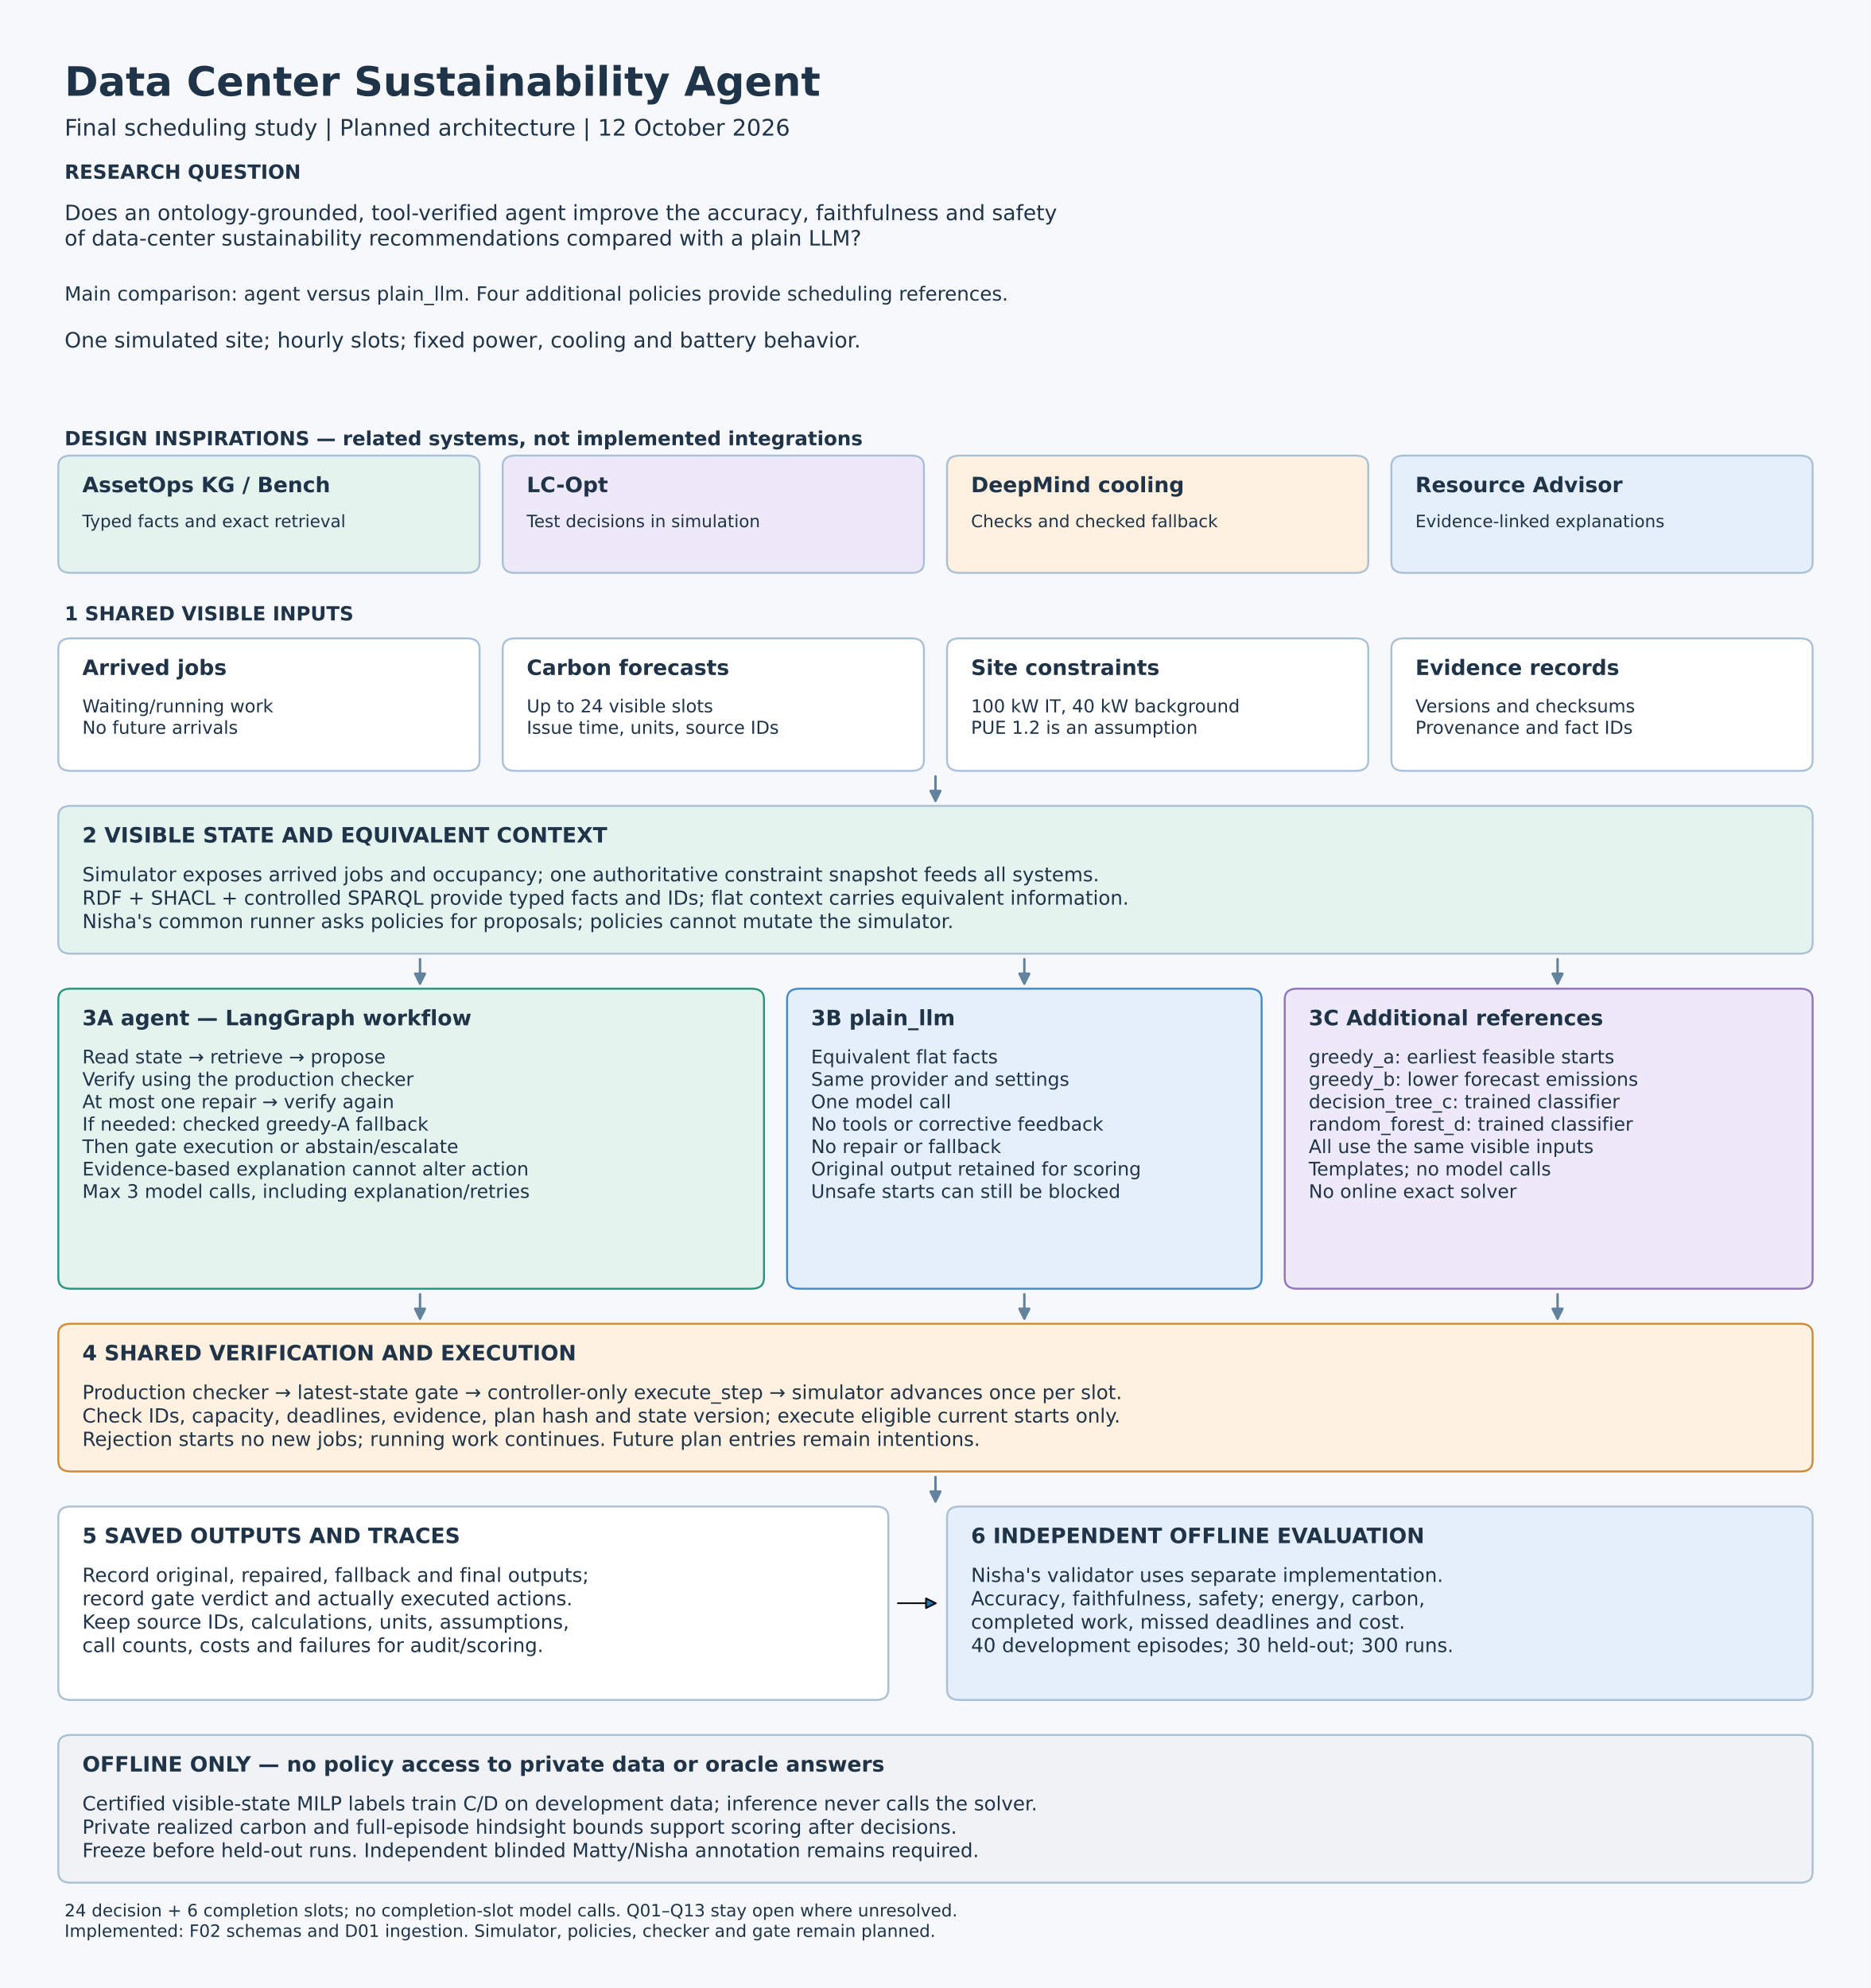
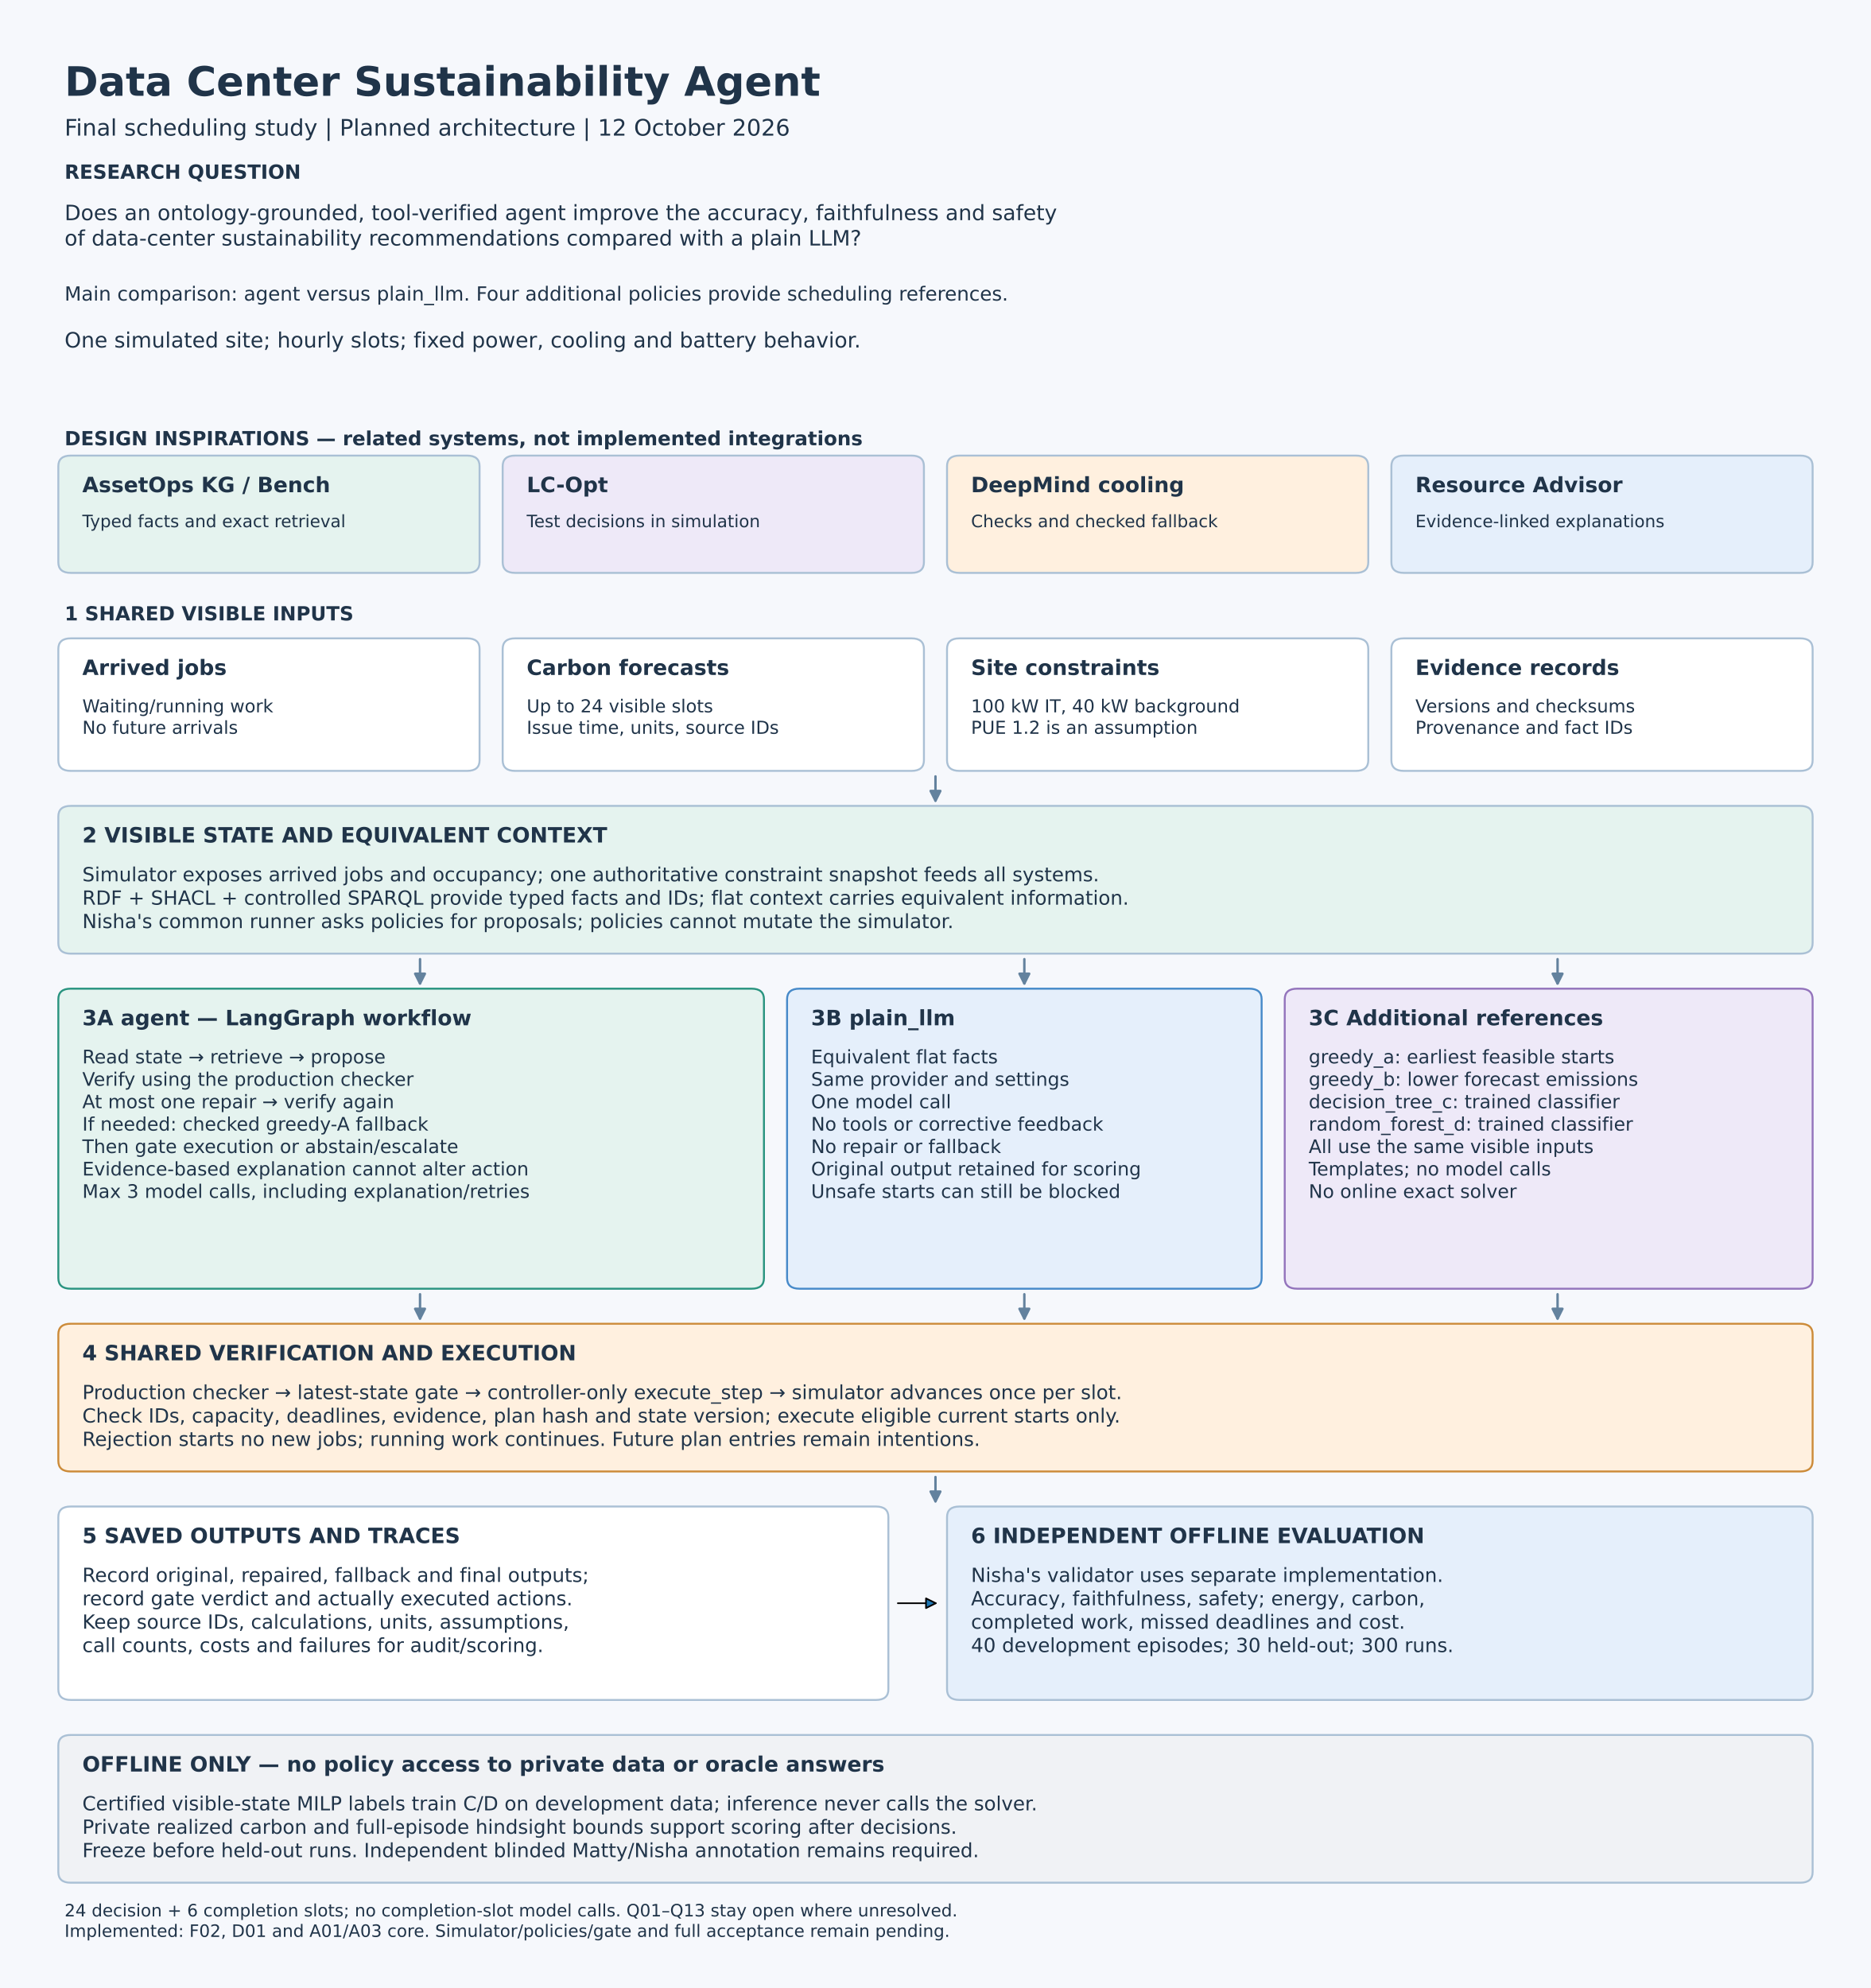
<svg xmlns="http://www.w3.org/2000/svg" width="1152pt" height="1224pt" viewBox="0 0 1152 1224" version="1.1">
  <defs>
    <style type="text/css">*{stroke-linejoin: round; stroke-linecap: butt}</style>
  </defs>
  <g id="figure_1">
    <g id="patch_1">
      <path d="M 0 1224 L 1152 1224 L 1152 0 L 0 0 z " style="fill: #f6f8fc" />
    </g>
    <g id="axes_1">
      <g id="patch_2">
        <path d="M 43.574 352.714 L 287.626 352.714 Q 295.286 352.714 295.286 346.15 L 295.286 287.072 Q 295.286 280.508 287.626 280.508 L 43.574 280.508 Q 35.914 280.508 35.914 287.072 L 35.914 346.15 Q 35.914 352.714 43.574 352.714 z " clip-path="url(#p616b628342)" style="fill: #e5f3ef; stroke: #aac0d5; stroke-width: 1.2; stroke-linejoin: miter" />
      </g>
      <g id="patch_3">
        <path d="M 317.174 352.714 L 561.226 352.714 Q 568.886 352.714 568.886 346.15 L 568.886 287.072 Q 568.886 280.508 561.226 280.508 L 317.174 280.508 Q 309.514 280.508 309.514 287.072 L 309.514 346.15 Q 309.514 352.714 317.174 352.714 z " clip-path="url(#p616b628342)" style="fill: #eee9f8; stroke: #aac0d5; stroke-width: 1.2; stroke-linejoin: miter" />
      </g>
      <g id="patch_4">
        <path d="M 590.774 352.714 L 834.826 352.714 Q 842.486 352.714 842.486 346.15 L 842.486 287.072 Q 842.486 280.508 834.826 280.508 L 590.774 280.508 Q 583.114 280.508 583.114 287.072 L 583.114 346.15 Q 583.114 352.714 590.774 352.714 z " clip-path="url(#p616b628342)" style="fill: #fff0df; stroke: #aac0d5; stroke-width: 1.2; stroke-linejoin: miter" />
      </g>
      <g id="patch_5">
        <path d="M 864.374 352.714 L 1108.426 352.714 Q 1116.086 352.714 1116.086 346.15 L 1116.086 287.072 Q 1116.086 280.508 1108.426 280.508 L 864.374 280.508 Q 856.714 280.508 856.714 287.072 L 856.714 346.15 Q 856.714 352.714 864.374 352.714 z " clip-path="url(#p616b628342)" style="fill: #e5effb; stroke: #aac0d5; stroke-width: 1.2; stroke-linejoin: miter" />
      </g>
      <g id="patch_6">
        <path d="M 43.574 474.621 L 287.626 474.621 Q 295.286 474.621 295.286 468.057 L 295.286 399.601 Q 295.286 393.037 287.626 393.037 L 43.574 393.037 Q 35.914 393.037 35.914 399.601 L 35.914 468.057 Q 35.914 474.621 43.574 474.621 z " clip-path="url(#p616b628342)" style="fill: #ffffff; stroke: #aac0d5; stroke-width: 1.2; stroke-linejoin: miter" />
      </g>
      <g id="patch_7">
        <path d="M 317.174 474.621 L 561.226 474.621 Q 568.886 474.621 568.886 468.057 L 568.886 399.601 Q 568.886 393.037 561.226 393.037 L 317.174 393.037 Q 309.514 393.037 309.514 399.601 L 309.514 468.057 Q 309.514 474.621 317.174 474.621 z " clip-path="url(#p616b628342)" style="fill: #ffffff; stroke: #aac0d5; stroke-width: 1.2; stroke-linejoin: miter" />
      </g>
      <g id="patch_8">
        <path d="M 590.774 474.621 L 834.826 474.621 Q 842.486 474.621 842.486 468.057 L 842.486 399.601 Q 842.486 393.037 834.826 393.037 L 590.774 393.037 Q 583.114 393.037 583.114 399.601 L 583.114 468.057 Q 583.114 474.621 590.774 474.621 z " clip-path="url(#p616b628342)" style="fill: #ffffff; stroke: #aac0d5; stroke-width: 1.2; stroke-linejoin: miter" />
      </g>
      <g id="patch_9">
        <path d="M 864.374 474.621 L 1108.426 474.621 Q 1116.086 474.621 1116.086 468.057 L 1116.086 399.601 Q 1116.086 393.037 1108.426 393.037 L 864.374 393.037 Q 856.714 393.037 856.714 399.601 L 856.714 468.057 Q 856.714 474.621 864.374 474.621 z " clip-path="url(#p616b628342)" style="fill: #ffffff; stroke: #aac0d5; stroke-width: 1.2; stroke-linejoin: miter" />
      </g>
      <g id="patch_10">
        <path d="M 576 478.03 Q 576 486.345 576 492.984 " clip-path="url(#p616b628342)" style="fill: none; stroke: #63829e; stroke-width: 1.5; stroke-linecap: round" />
        <path d="M 579 486.984 L 576 492.984 L 573 486.984 z " clip-path="url(#p616b628342)" style="fill: #63829e; stroke: #63829e; stroke-width: 1.5; stroke-linecap: round" />
      </g>
      <g id="patch_11">
        <path d="M 43.574 587.15 L 1108.426 587.15 Q 1116.086 587.15 1116.086 580.586 L 1116.086 502.753 Q 1116.086 496.189 1108.426 496.189 L 43.574 496.189 Q 35.914 496.189 35.914 502.753 L 35.914 580.586 Q 35.914 587.15 43.574 587.15 z " clip-path="url(#p616b628342)" style="fill: #e5f3ef; stroke: #aac0d5; stroke-width: 1.2; stroke-linejoin: miter" />
      </g>
      <g id="patch_12">
        <path d="M 258.624 590.559 Q 258.624 598.874 258.624 605.513 " clip-path="url(#p616b628342)" style="fill: none; stroke: #63829e; stroke-width: 1.5; stroke-linecap: round" />
        <path d="M 261.624 599.513 L 258.624 605.513 L 255.624 599.513 z " clip-path="url(#p616b628342)" style="fill: #63829e; stroke: #63829e; stroke-width: 1.5; stroke-linecap: round" />
      </g>
      <g id="patch_13">
        <path d="M 630.72 590.559 Q 630.72 598.874 630.72 605.513 " clip-path="url(#p616b628342)" style="fill: none; stroke: #63829e; stroke-width: 1.5; stroke-linecap: round" />
        <path d="M 633.72 599.513 L 630.72 605.513 L 627.72 599.513 z " clip-path="url(#p616b628342)" style="fill: #63829e; stroke: #63829e; stroke-width: 1.5; stroke-linecap: round" />
      </g>
      <g id="patch_14">
        <path d="M 959.04 590.559 Q 959.04 598.874 959.04 605.513 " clip-path="url(#p616b628342)" style="fill: none; stroke: #63829e; stroke-width: 1.5; stroke-linecap: round" />
        <path d="M 962.04 599.513 L 959.04 605.513 L 956.04 599.513 z " clip-path="url(#p616b628342)" style="fill: #63829e; stroke: #63829e; stroke-width: 1.5; stroke-linecap: round" />
      </g>
      <g id="patch_15">
        <path d="M 43.574 793.453 L 462.73 793.453 Q 470.39 793.453 470.39 786.889 L 470.39 615.282 Q 470.39 608.718 462.73 608.718 L 43.574 608.718 Q 35.914 608.718 35.914 615.282 L 35.914 786.889 Q 35.914 793.453 43.574 793.453 z " clip-path="url(#p616b628342)" style="fill: #e5f3ef; stroke: #2a9480; stroke-width: 1.2; stroke-linejoin: miter" />
      </g>
      <g id="patch_16">
        <path d="M 492.278 793.453 L 769.162 793.453 Q 776.822 793.453 776.822 786.889 L 776.822 615.282 Q 776.822 608.718 769.162 608.718 L 492.278 608.718 Q 484.618 608.718 484.618 615.282 L 484.618 786.889 Q 484.618 793.453 492.278 793.453 z " clip-path="url(#p616b628342)" style="fill: #e5effb; stroke: #478ac9; stroke-width: 1.2; stroke-linejoin: miter" />
      </g>
      <g id="patch_17">
        <path d="M 798.71 793.453 L 1108.426 793.453 Q 1116.086 793.453 1116.086 786.889 L 1116.086 615.282 Q 1116.086 608.718 1108.426 608.718 L 798.71 608.718 Q 791.05 608.718 791.05 615.282 L 791.05 786.889 Q 791.05 793.453 798.71 793.453 z " clip-path="url(#p616b628342)" style="fill: #eee9f8; stroke: #9374bc; stroke-width: 1.2; stroke-linejoin: miter" />
      </g>
      <g id="patch_18">
        <path d="M 258.624 796.862 Q 258.624 805.178 258.624 811.816 " clip-path="url(#p616b628342)" style="fill: none; stroke: #63829e; stroke-width: 1.5; stroke-linecap: round" />
        <path d="M 261.624 805.816 L 258.624 811.816 L 255.624 805.816 z " clip-path="url(#p616b628342)" style="fill: #63829e; stroke: #63829e; stroke-width: 1.5; stroke-linecap: round" />
      </g>
      <g id="patch_19">
        <path d="M 630.72 796.862 Q 630.72 805.178 630.72 811.816 " clip-path="url(#p616b628342)" style="fill: none; stroke: #63829e; stroke-width: 1.5; stroke-linecap: round" />
        <path d="M 633.72 805.816 L 630.72 811.816 L 627.72 805.816 z " clip-path="url(#p616b628342)" style="fill: #63829e; stroke: #63829e; stroke-width: 1.5; stroke-linecap: round" />
      </g>
      <g id="patch_20">
        <path d="M 959.04 796.862 Q 959.04 805.178 959.04 811.816 " clip-path="url(#p616b628342)" style="fill: none; stroke: #63829e; stroke-width: 1.5; stroke-linecap: round" />
        <path d="M 962.04 805.816 L 959.04 811.816 L 956.04 805.816 z " clip-path="url(#p616b628342)" style="fill: #63829e; stroke: #63829e; stroke-width: 1.5; stroke-linecap: round" />
      </g>
      <g id="patch_21">
        <path d="M 43.574 905.982 L 1108.426 905.982 Q 1116.086 905.982 1116.086 899.418 L 1116.086 821.585 Q 1116.086 815.021 1108.426 815.021 L 43.574 815.021 Q 35.914 815.021 35.914 821.585 L 35.914 899.418 Q 35.914 905.982 43.574 905.982 z " clip-path="url(#p616b628342)" style="fill: #fff0df; stroke: #cc8b39; stroke-width: 1.2; stroke-linejoin: miter" />
      </g>
      <g id="patch_22">
        <path d="M 576 909.391 Q 576 917.707 576 924.345 " clip-path="url(#p616b628342)" style="fill: none; stroke: #63829e; stroke-width: 1.5; stroke-linecap: round" />
        <path d="M 579 918.345 L 576 924.345 L 573 918.345 z " clip-path="url(#p616b628342)" style="fill: #63829e; stroke: #63829e; stroke-width: 1.5; stroke-linecap: round" />
      </g>
      <g id="patch_23">
        <path d="M 43.574 1046.643 L 539.338 1046.643 Q 546.998 1046.643 546.998 1040.079 L 546.998 934.114 Q 546.998 927.55 539.338 927.55 L 43.574 927.55 Q 35.914 927.55 35.914 934.114 L 35.914 1040.079 Q 35.914 1046.643 43.574 1046.643 z " clip-path="url(#p616b628342)" style="fill: #ffffff; stroke: #aac0d5; stroke-width: 1.2; stroke-linejoin: miter" />
      </g>
      <g id="patch_24">
        <path d="M 552.826 987.097 Q 565.055 987.097 576.166 987.097 " clip-path="url(#p616b628342)" style="fill: none; stroke: #000000; stroke-linecap: round" />
        <path d="M 570.166 984.097 L 576.166 987.097 L 570.166 990.097 z " clip-path="url(#p616b628342)" style="fill: #1f77b4; stroke: #000000; stroke-linecap: round" />
      </g>
      <g id="patch_25">
        <path d="M 590.774 1046.643 L 1108.426 1046.643 Q 1116.086 1046.643 1116.086 1040.079 L 1116.086 934.114 Q 1116.086 927.55 1108.426 927.55 L 590.774 927.55 Q 583.114 927.55 583.114 934.114 L 583.114 1040.079 Q 583.114 1046.643 590.774 1046.643 z " clip-path="url(#p616b628342)" style="fill: #e5effb; stroke: #aac0d5; stroke-width: 1.2; stroke-linejoin: miter" />
      </g>
      <g id="patch_26">
        <path d="M 43.574 1159.172 L 1108.426 1159.172 Q 1116.086 1159.172 1116.086 1152.608 L 1116.086 1074.776 Q 1116.086 1068.211 1108.426 1068.211 L 43.574 1068.211 Q 35.914 1068.211 35.914 1074.776 L 35.914 1152.608 Q 35.914 1159.172 43.574 1159.172 z " clip-path="url(#p616b628342)" style="fill: #f0f2f5; stroke: #aac0d5; stroke-width: 1.2; stroke-linejoin: miter" />
      </g>
      <g id="text_1">
        <text style="font-weight: 700; font-size: 25px; font-family: 'DejaVu Sans'; text-anchor: start; fill: #203449" x="39.744" y="58.974" transform="rotate(-0 39.744 58.97351)">Data Center Sustainability Agent</text>
      </g>
      <g id="text_2">
        <text style="font-size: 14px; font-family: 'DejaVu Sans'; text-anchor: start; fill: #203449" x="39.744" y="83.497" transform="rotate(-0 39.744 83.49745)">Final scheduling study | Planned architecture | 12 October 2026</text>
      </g>
      <g id="text_3">
        <text style="font-weight: 700; font-size: 12px; font-family: 'DejaVu Sans'; text-anchor: start; fill: #203449" x="39.744" y="110.048" transform="rotate(-0 39.744 110.0478)">RESEARCH QUESTION</text>
      </g>
      <g id="text_4">
        <text style="font-size: 13px; font-family: 'DejaVu Sans'; fill: #203449" transform="translate(39.744 135.5534)">Does an ontology-grounded, tool-verified agent improve the accuracy, faithfulness and safety</text>
        <text style="font-size: 13px; font-family: 'DejaVu Sans'; fill: #203449" transform="translate(39.744 151.157)">of data-center sustainability recommendations compared with a plain LLM?</text>
      </g>
      <g id="text_5">
        <text style="font-size: 12px; font-family: 'DejaVu Sans'; text-anchor: start; fill: #203449" x="39.744" y="185.068" transform="rotate(-0 39.744 185.0681)">Main comparison: agent versus plain_llm. Four additional policies provide scheduling references.</text>
      </g>
      <g id="text_6">
        <text style="font-size: 13px; font-family: 'DejaVu Sans'; text-anchor: start; fill: #203449" x="39.744" y="213.96" transform="rotate(-0 39.744 213.9602)">One simulated site; hourly slots; fixed power, cooling and battery behavior.</text>
      </g>
      <g id="text_7">
        <text style="font-weight: 700; font-size: 12px; font-family: 'DejaVu Sans'; text-anchor: start; fill: #203449" x="39.744" y="274.154" transform="rotate(-0 39.744 274.1536)">DESIGN INSPIRATIONS — related systems, not implemented integrations</text>
      </g>
      <g id="text_8">
        <text style="font-weight: 700; font-size: 13px; font-family: 'DejaVu Sans'; text-anchor: start; fill: #203449" x="50.688" y="303.046" transform="rotate(-0 50.688 303.0457)">AssetOps KG / Bench</text>
      </g>
      <g id="text_9">
        <text style="font-size: 10.5px; font-family: 'DejaVu Sans'; text-anchor: start; fill: #203449" x="50.688" y="324.59" transform="rotate(-0 50.688 324.5897)">Typed facts and exact retrieval</text>
      </g>
      <g id="text_10">
        <text style="font-weight: 700; font-size: 13px; font-family: 'DejaVu Sans'; text-anchor: start; fill: #203449" x="324.288" y="303.045" transform="rotate(-0 324.288 303.0447)">LC-Opt</text>
      </g>
      <g id="text_11">
        <text style="font-size: 10.5px; font-family: 'DejaVu Sans'; text-anchor: start; fill: #203449" x="324.288" y="324.59" transform="rotate(-0 324.288 324.5897)">Test decisions in simulation</text>
      </g>
      <g id="text_12">
        <text style="font-weight: 700; font-size: 13px; font-family: 'DejaVu Sans'; text-anchor: start; fill: #203449" x="597.888" y="303.046" transform="rotate(-0 597.888 303.0457)">DeepMind cooling</text>
      </g>
      <g id="text_13">
        <text style="font-size: 10.5px; font-family: 'DejaVu Sans'; text-anchor: start; fill: #203449" x="597.888" y="324.59" transform="rotate(-0 597.888 324.5897)">Checks and checked fallback</text>
      </g>
      <g id="text_14">
        <text style="font-weight: 700; font-size: 13px; font-family: 'DejaVu Sans'; text-anchor: start; fill: #203449" x="871.488" y="303.046" transform="rotate(-0 871.488 303.0457)">Resource Advisor</text>
      </g>
      <g id="text_15">
        <text style="font-size: 10.5px; font-family: 'DejaVu Sans'; text-anchor: start; fill: #203449" x="871.488" y="324.59" transform="rotate(-0 871.488 324.5897)">Evidence-linked explanations</text>
      </g>
      <g id="text_16">
        <text style="font-weight: 700; font-size: 12px; font-family: 'DejaVu Sans'; text-anchor: start; fill: #203449" x="39.744" y="381.993" transform="rotate(-0 39.744 381.993)">1  SHARED VISIBLE INPUTS</text>
      </g>
      <g id="text_17">
        <text style="font-weight: 700; font-size: 13px; font-family: 'DejaVu Sans'; text-anchor: start; fill: #203449" x="50.688" y="415.575" transform="rotate(-0 50.688 415.5747)">Arrived jobs</text>
      </g>
      <g id="text_18">
        <text style="font-size: 11px; font-family: 'DejaVu Sans'; fill: #203449" transform="translate(50.688 438.5997)">Waiting/running work</text>
        <text style="font-size: 11px; font-family: 'DejaVu Sans'; fill: #203449" transform="translate(50.688 451.8027)">No future arrivals</text>
      </g>
      <g id="text_19">
        <text style="font-weight: 700; font-size: 13px; font-family: 'DejaVu Sans'; text-anchor: start; fill: #203449" x="324.288" y="415.575" transform="rotate(-0 324.288 415.5747)">Carbon forecasts</text>
      </g>
      <g id="text_20">
        <text style="font-size: 11px; font-family: 'DejaVu Sans'; fill: #203449" transform="translate(324.288 438.5997)">Up to 24 visible slots</text>
        <text style="font-size: 11px; font-family: 'DejaVu Sans'; fill: #203449" transform="translate(324.288 451.8027)">Issue time, units, source IDs</text>
      </g>
      <g id="text_21">
        <text style="font-weight: 700; font-size: 13px; font-family: 'DejaVu Sans'; text-anchor: start; fill: #203449" x="597.888" y="415.575" transform="rotate(-0 597.888 415.5747)">Site constraints</text>
      </g>
      <g id="text_22">
        <text style="font-size: 11px; font-family: 'DejaVu Sans'; fill: #203449" transform="translate(597.888 438.5997)">100 kW IT, 40 kW background</text>
        <text style="font-size: 11px; font-family: 'DejaVu Sans'; fill: #203449" transform="translate(597.888 451.8027)">PUE 1.2 is an assumption</text>
      </g>
      <g id="text_23">
        <text style="font-weight: 700; font-size: 13px; font-family: 'DejaVu Sans'; text-anchor: start; fill: #203449" x="871.488" y="415.575" transform="rotate(-0 871.488 415.5747)">Evidence records</text>
      </g>
      <g id="text_24">
        <text style="font-size: 11px; font-family: 'DejaVu Sans'; fill: #203449" transform="translate(871.488 438.5997)">Versions and checksums</text>
        <text style="font-size: 11px; font-family: 'DejaVu Sans'; fill: #203449" transform="translate(871.488 451.8027)">Provenance and fact IDs</text>
      </g>
      <g id="text_25">
        <text style="font-weight: 700; font-size: 13px; font-family: 'DejaVu Sans'; text-anchor: start; fill: #203449" x="50.688" y="518.725" transform="rotate(-0 50.688 518.7253)">2  VISIBLE STATE AND EQUIVALENT CONTEXT</text>
      </g>
      <g id="text_26">
        <text style="font-size: 12px; font-family: 'DejaVu Sans'; fill: #203449" transform="translate(50.688 542.6112)">Simulator exposes arrived jobs and occupancy; one authoritative constraint snapshot feeds all systems.</text>
        <text style="font-size: 12px; font-family: 'DejaVu Sans'; fill: #203449" transform="translate(50.688 557.0145)">RDF + SHACL + controlled SPARQL provide typed facts and IDs; flat context carries equivalent information.</text>
        <text style="font-size: 12px; font-family: 'DejaVu Sans'; fill: #203449" transform="translate(50.688 571.4178)">Nisha's common runner asks policies for proposals; policies cannot mutate the simulator.</text>
      </g>
      <g id="text_27">
        <text style="font-weight: 700; font-size: 13px; font-family: 'DejaVu Sans'; text-anchor: start; fill: #203449" x="50.688" y="631.255" transform="rotate(-0 50.688 631.2554)">3A  agent — LangGraph workflow</text>
      </g>
      <g id="text_28">
        <text style="font-size: 11.5px; font-family: 'DejaVu Sans'; fill: #203449" transform="translate(50.688 654.7103)">Read state → retrieve → propose</text>
        <text style="font-size: 11.5px; font-family: 'DejaVu Sans'; fill: #203449" transform="translate(50.688 668.5134)">Verify using the production checker</text>
        <text style="font-size: 11.5px; font-family: 'DejaVu Sans'; fill: #203449" transform="translate(50.688 682.3166)">At most one repair → verify again</text>
        <text style="font-size: 11.5px; font-family: 'DejaVu Sans'; fill: #203449" transform="translate(50.688 696.1197)">If needed: checked greedy-A fallback</text>
        <text style="font-size: 11.5px; font-family: 'DejaVu Sans'; fill: #203449" transform="translate(50.688 709.9229)">Then gate execution or abstain/escalate</text>
        <text style="font-size: 11.5px; font-family: 'DejaVu Sans'; fill: #203449" transform="translate(50.688 723.726)">Evidence-based explanation cannot alter action</text>
        <text style="font-size: 11.5px; font-family: 'DejaVu Sans'; fill: #203449" transform="translate(50.688 737.5292)">Max 3 model calls, including explanation/retries</text>
      </g>
      <g id="text_29">
        <text style="font-weight: 700; font-size: 13px; font-family: 'DejaVu Sans'; text-anchor: start; fill: #203449" x="499.392" y="631.255" transform="rotate(-0 499.392 631.2554)">3B  plain_llm</text>
      </g>
      <g id="text_30">
        <text style="font-size: 11.5px; font-family: 'DejaVu Sans'; fill: #203449" transform="translate(499.392 654.7103)">Equivalent flat facts</text>
        <text style="font-size: 11.5px; font-family: 'DejaVu Sans'; fill: #203449" transform="translate(499.392 668.5134)">Same provider and settings</text>
        <text style="font-size: 11.5px; font-family: 'DejaVu Sans'; fill: #203449" transform="translate(499.392 682.3166)">One model call</text>
        <text style="font-size: 11.5px; font-family: 'DejaVu Sans'; fill: #203449" transform="translate(499.392 696.1197)">No tools or corrective feedback</text>
        <text style="font-size: 11.5px; font-family: 'DejaVu Sans'; fill: #203449" transform="translate(499.392 709.9229)">No repair or fallback</text>
        <text style="font-size: 11.5px; font-family: 'DejaVu Sans'; fill: #203449" transform="translate(499.392 723.726)">Original output retained for scoring</text>
        <text style="font-size: 11.5px; font-family: 'DejaVu Sans'; fill: #203449" transform="translate(499.392 737.5292)">Unsafe starts can still be blocked</text>
      </g>
      <g id="text_31">
        <text style="font-weight: 700; font-size: 13px; font-family: 'DejaVu Sans'; text-anchor: start; fill: #203449" x="805.824" y="631.255" transform="rotate(-0 805.824 631.2554)">3C  Additional references</text>
      </g>
      <g id="text_32">
        <text style="font-size: 11.5px; font-family: 'DejaVu Sans'; fill: #203449" transform="translate(805.824 654.7103)">greedy_a: earliest feasible starts</text>
        <text style="font-size: 11.5px; font-family: 'DejaVu Sans'; fill: #203449" transform="translate(805.824 668.5134)">greedy_b: lower forecast emissions</text>
        <text style="font-size: 11.5px; font-family: 'DejaVu Sans'; fill: #203449" transform="translate(805.824 682.3166)">decision_tree_c: trained classifier</text>
        <text style="font-size: 11.5px; font-family: 'DejaVu Sans'; fill: #203449" transform="translate(805.824 696.1197)">random_forest_d: trained classifier</text>
        <text style="font-size: 11.5px; font-family: 'DejaVu Sans'; fill: #203449" transform="translate(805.824 709.9229)">All use the same visible inputs</text>
        <text style="font-size: 11.5px; font-family: 'DejaVu Sans'; fill: #203449" transform="translate(805.824 723.726)">Templates; no model calls</text>
        <text style="font-size: 11.5px; font-family: 'DejaVu Sans'; fill: #203449" transform="translate(805.824 737.5292)">No online exact solver</text>
      </g>
      <g id="text_33">
        <text style="font-weight: 700; font-size: 13px; font-family: 'DejaVu Sans'; text-anchor: start; fill: #203449" x="50.688" y="837.558" transform="rotate(-0 50.688 837.5576)">4  SHARED VERIFICATION AND EXECUTION</text>
      </g>
      <g id="text_34">
        <text style="font-size: 12px; font-family: 'DejaVu Sans'; fill: #203449" transform="translate(50.688 861.4435)">Production checker → latest-state gate → controller-only execute_step → simulator advances once per slot.</text>
        <text style="font-size: 12px; font-family: 'DejaVu Sans'; fill: #203449" transform="translate(50.688 875.8468)">Check IDs, capacity, deadlines, evidence, plan hash and state version; execute eligible current starts only.</text>
        <text style="font-size: 12px; font-family: 'DejaVu Sans'; fill: #203449" transform="translate(50.688 890.2501)">Rejection starts no new jobs; running work continues. Future plan entries remain intentions.</text>
      </g>
      <g id="text_35">
        <text style="font-weight: 700; font-size: 13px; font-family: 'DejaVu Sans'; text-anchor: start; fill: #203449" x="50.688" y="950.087" transform="rotate(-0 50.688 950.0866)">5  SAVED OUTPUTS AND TRACES</text>
      </g>
      <g id="text_36">
        <text style="font-size: 12px; font-family: 'DejaVu Sans'; fill: #203449" transform="translate(50.688 973.9725)">Record original, repaired, fallback and final outputs;</text>
        <text style="font-size: 12px; font-family: 'DejaVu Sans'; fill: #203449" transform="translate(50.688 988.3758)">record gate verdict and actually executed actions.</text>
        <text style="font-size: 12px; font-family: 'DejaVu Sans'; fill: #203449" transform="translate(50.688 1002.779)">Keep source IDs, calculations, units, assumptions,</text>
        <text style="font-size: 12px; font-family: 'DejaVu Sans'; fill: #203449" transform="translate(50.688 1017.182)">call counts, costs and failures for audit/scoring.</text>
      </g>
      <g id="text_37">
        <text style="font-weight: 700; font-size: 13px; font-family: 'DejaVu Sans'; text-anchor: start; fill: #203449" x="597.888" y="950.087" transform="rotate(-0 597.888 950.0866)">6  INDEPENDENT OFFLINE EVALUATION</text>
      </g>
      <g id="text_38">
        <text style="font-size: 12px; font-family: 'DejaVu Sans'; fill: #203449" transform="translate(597.888 973.9725)">Nisha's validator uses separate implementation.</text>
        <text style="font-size: 12px; font-family: 'DejaVu Sans'; fill: #203449" transform="translate(597.888 988.3758)">Accuracy, faithfulness, safety; energy, carbon,</text>
        <text style="font-size: 12px; font-family: 'DejaVu Sans'; fill: #203449" transform="translate(597.888 1002.779)">completed work, missed deadlines and cost.</text>
        <text style="font-size: 12px; font-family: 'DejaVu Sans'; fill: #203449" transform="translate(597.888 1017.182)">40 development episodes; 30 held-out; 300 runs.</text>
      </g>
      <g id="text_39">
        <text style="font-weight: 700; font-size: 13px; font-family: 'DejaVu Sans'; text-anchor: start; fill: #203449" x="50.688" y="1090.749" transform="rotate(-0 50.688 1090.749)">OFFLINE ONLY — no policy access to private data or oracle answers</text>
      </g>
      <g id="text_40">
        <text style="font-size: 12px; font-family: 'DejaVu Sans'; fill: #203449" transform="translate(50.688 1114.634)">Certified visible-state MILP labels train C/D on development data; inference never calls the solver.</text>
        <text style="font-size: 12px; font-family: 'DejaVu Sans'; fill: #203449" transform="translate(50.688 1129.037)">Private realized carbon and full-episode hindsight bounds support scoring after decisions.</text>
        <text style="font-size: 12px; font-family: 'DejaVu Sans'; fill: #203449" transform="translate(50.688 1143.44)">Freeze before held-out runs. Independent blinded Matty/Nisha annotation remains required.</text>
      </g>
      <g id="text_41">
        <text style="font-size: 10.5px; font-family: 'DejaVu Sans'; fill: #203449" transform="translate(39.744 1179.924)">24 decision + 6 completion slots; no completion-slot model calls. Q01–Q13 stay open where unresolved.</text>
-         <text style="font-size: 10.5px; font-family: 'DejaVu Sans'; fill: #203449" transform="translate(39.744 1192.526)">Implemented: F02 schemas and D01 ingestion. Simulator, policies, checker and gate remain planned.</text>
+         <text style="font-size: 10.5px; font-family: 'DejaVu Sans'; fill: #203449" transform="translate(39.744 1192.526)">Implemented: F02, D01 and A01/A03 core. Simulator/policies/gate and full acceptance remain pending.</text>
      </g>
    </g>
  </g>
  <defs>
    <clipPath id="p616b628342">
      <rect x="28.8" y="30.6" width="1094.4" height="1162.8" />
    </clipPath>
  </defs>
</svg>
